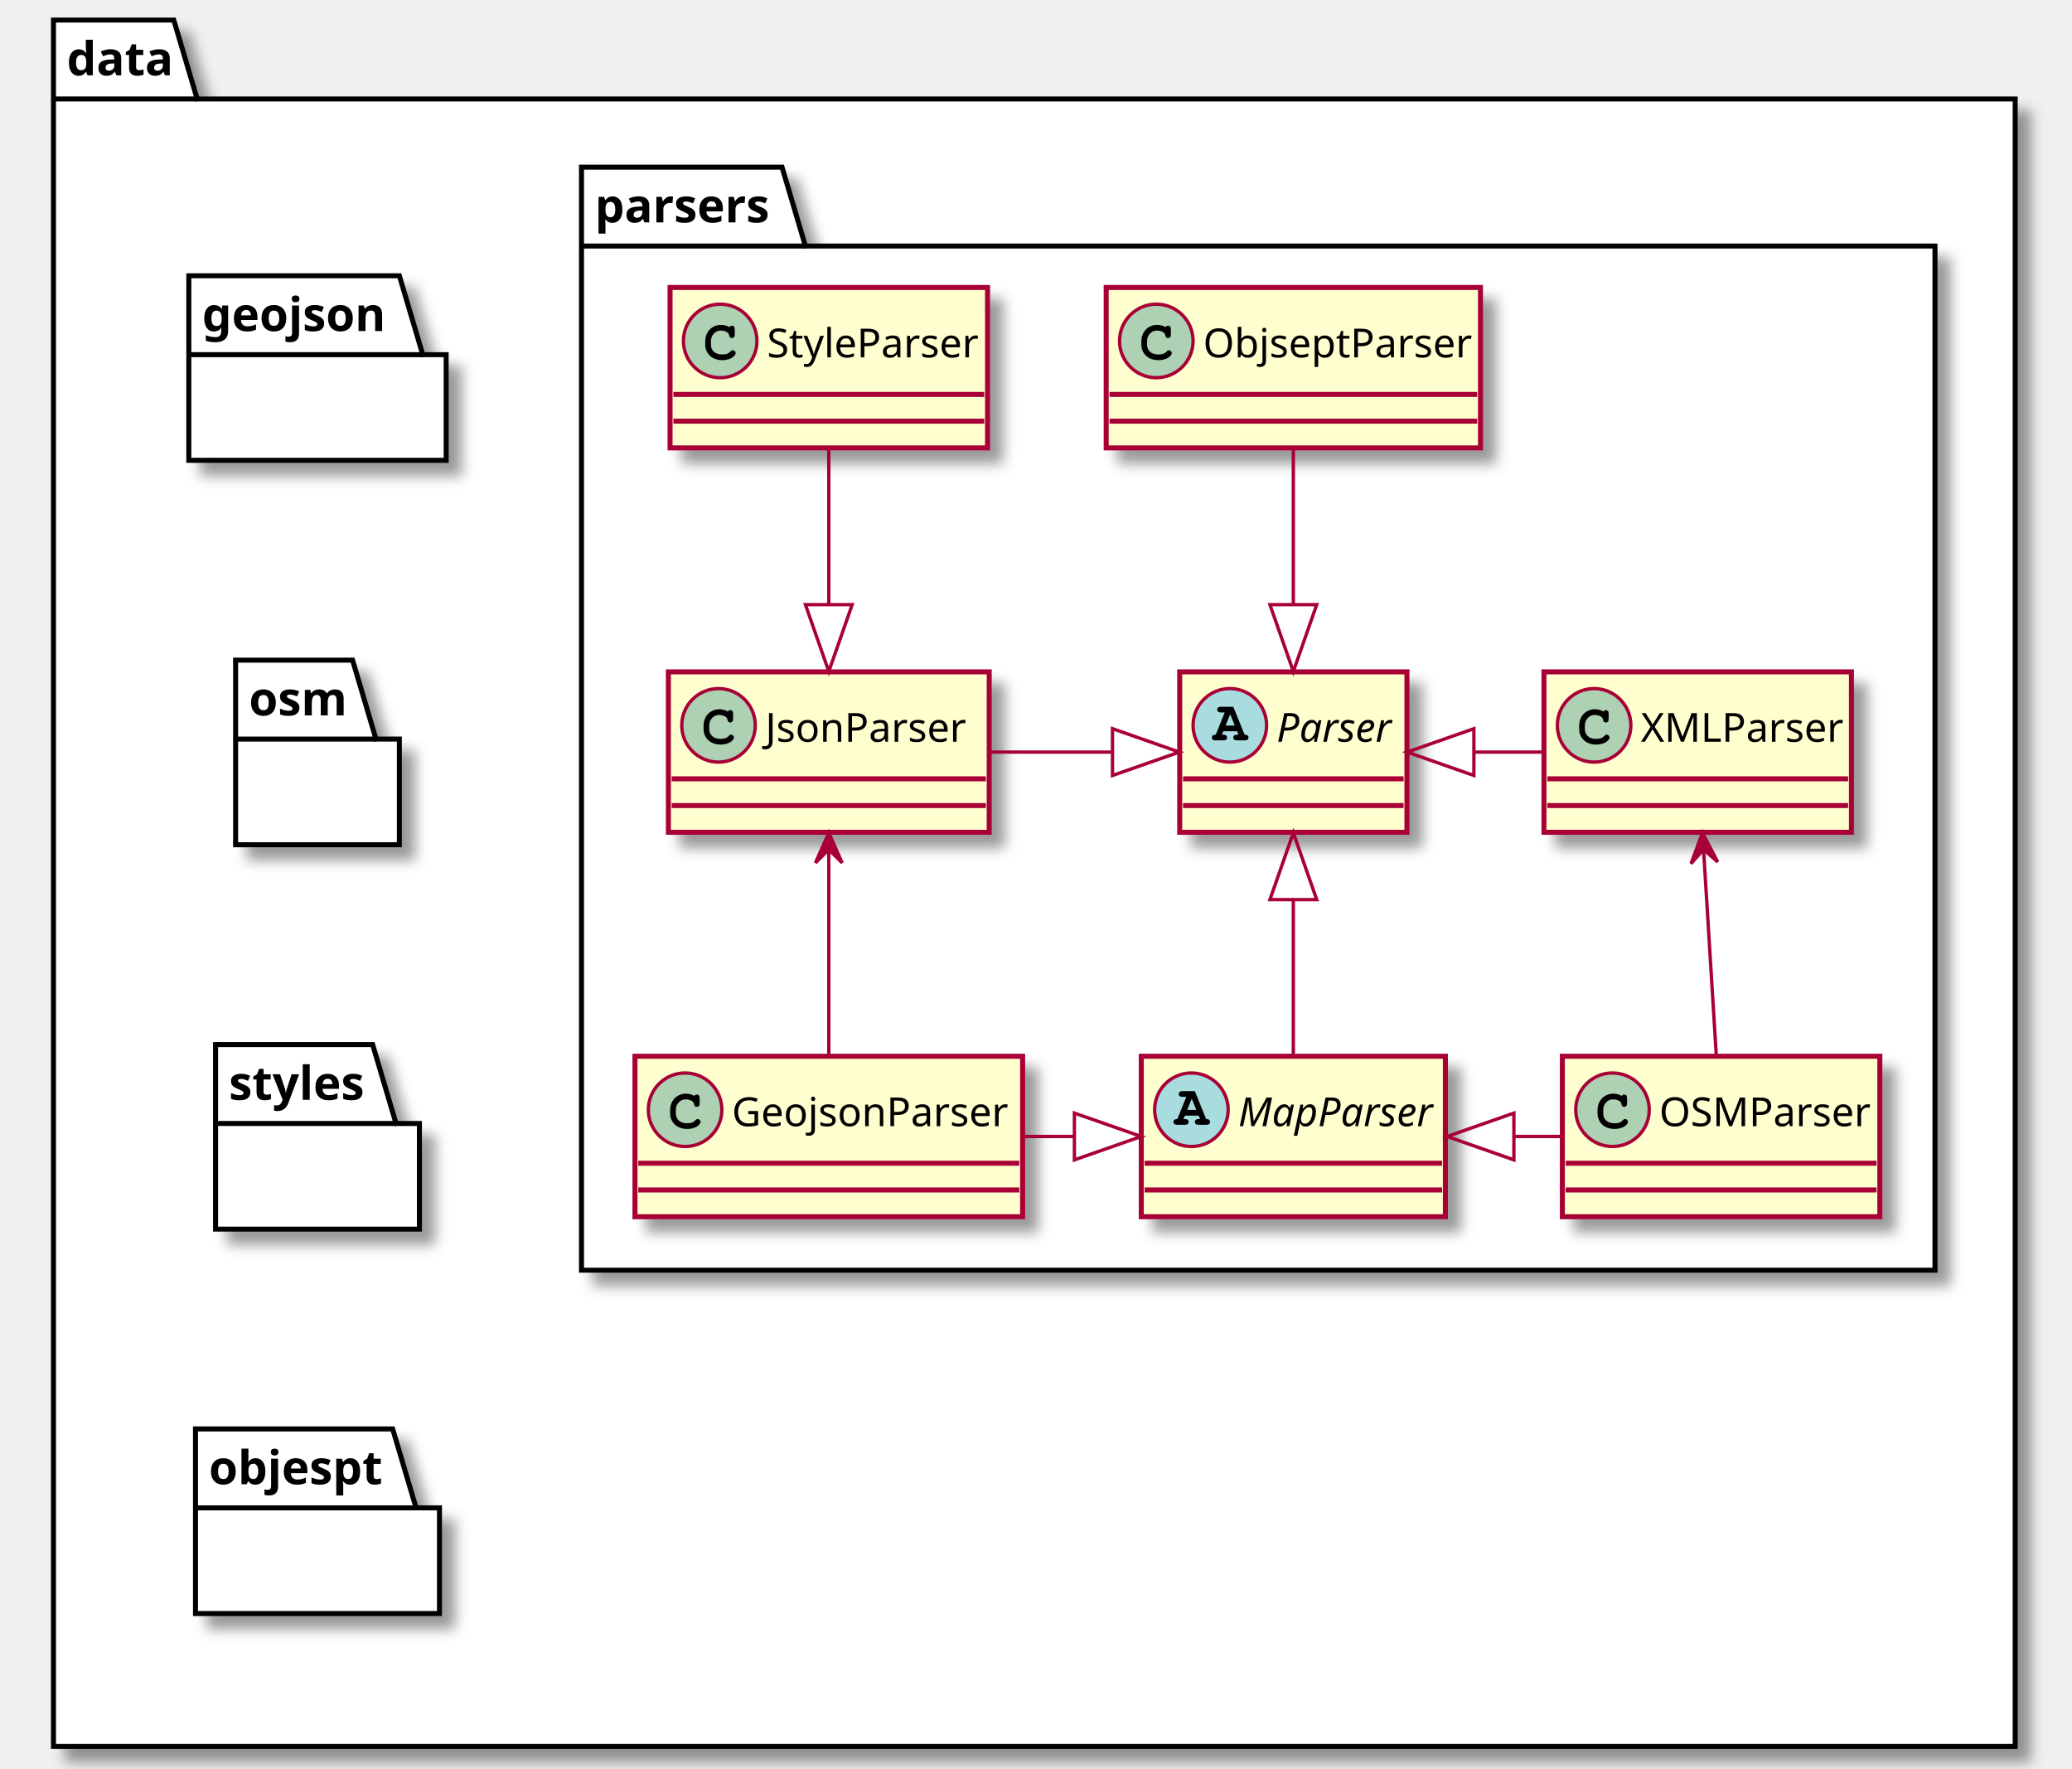
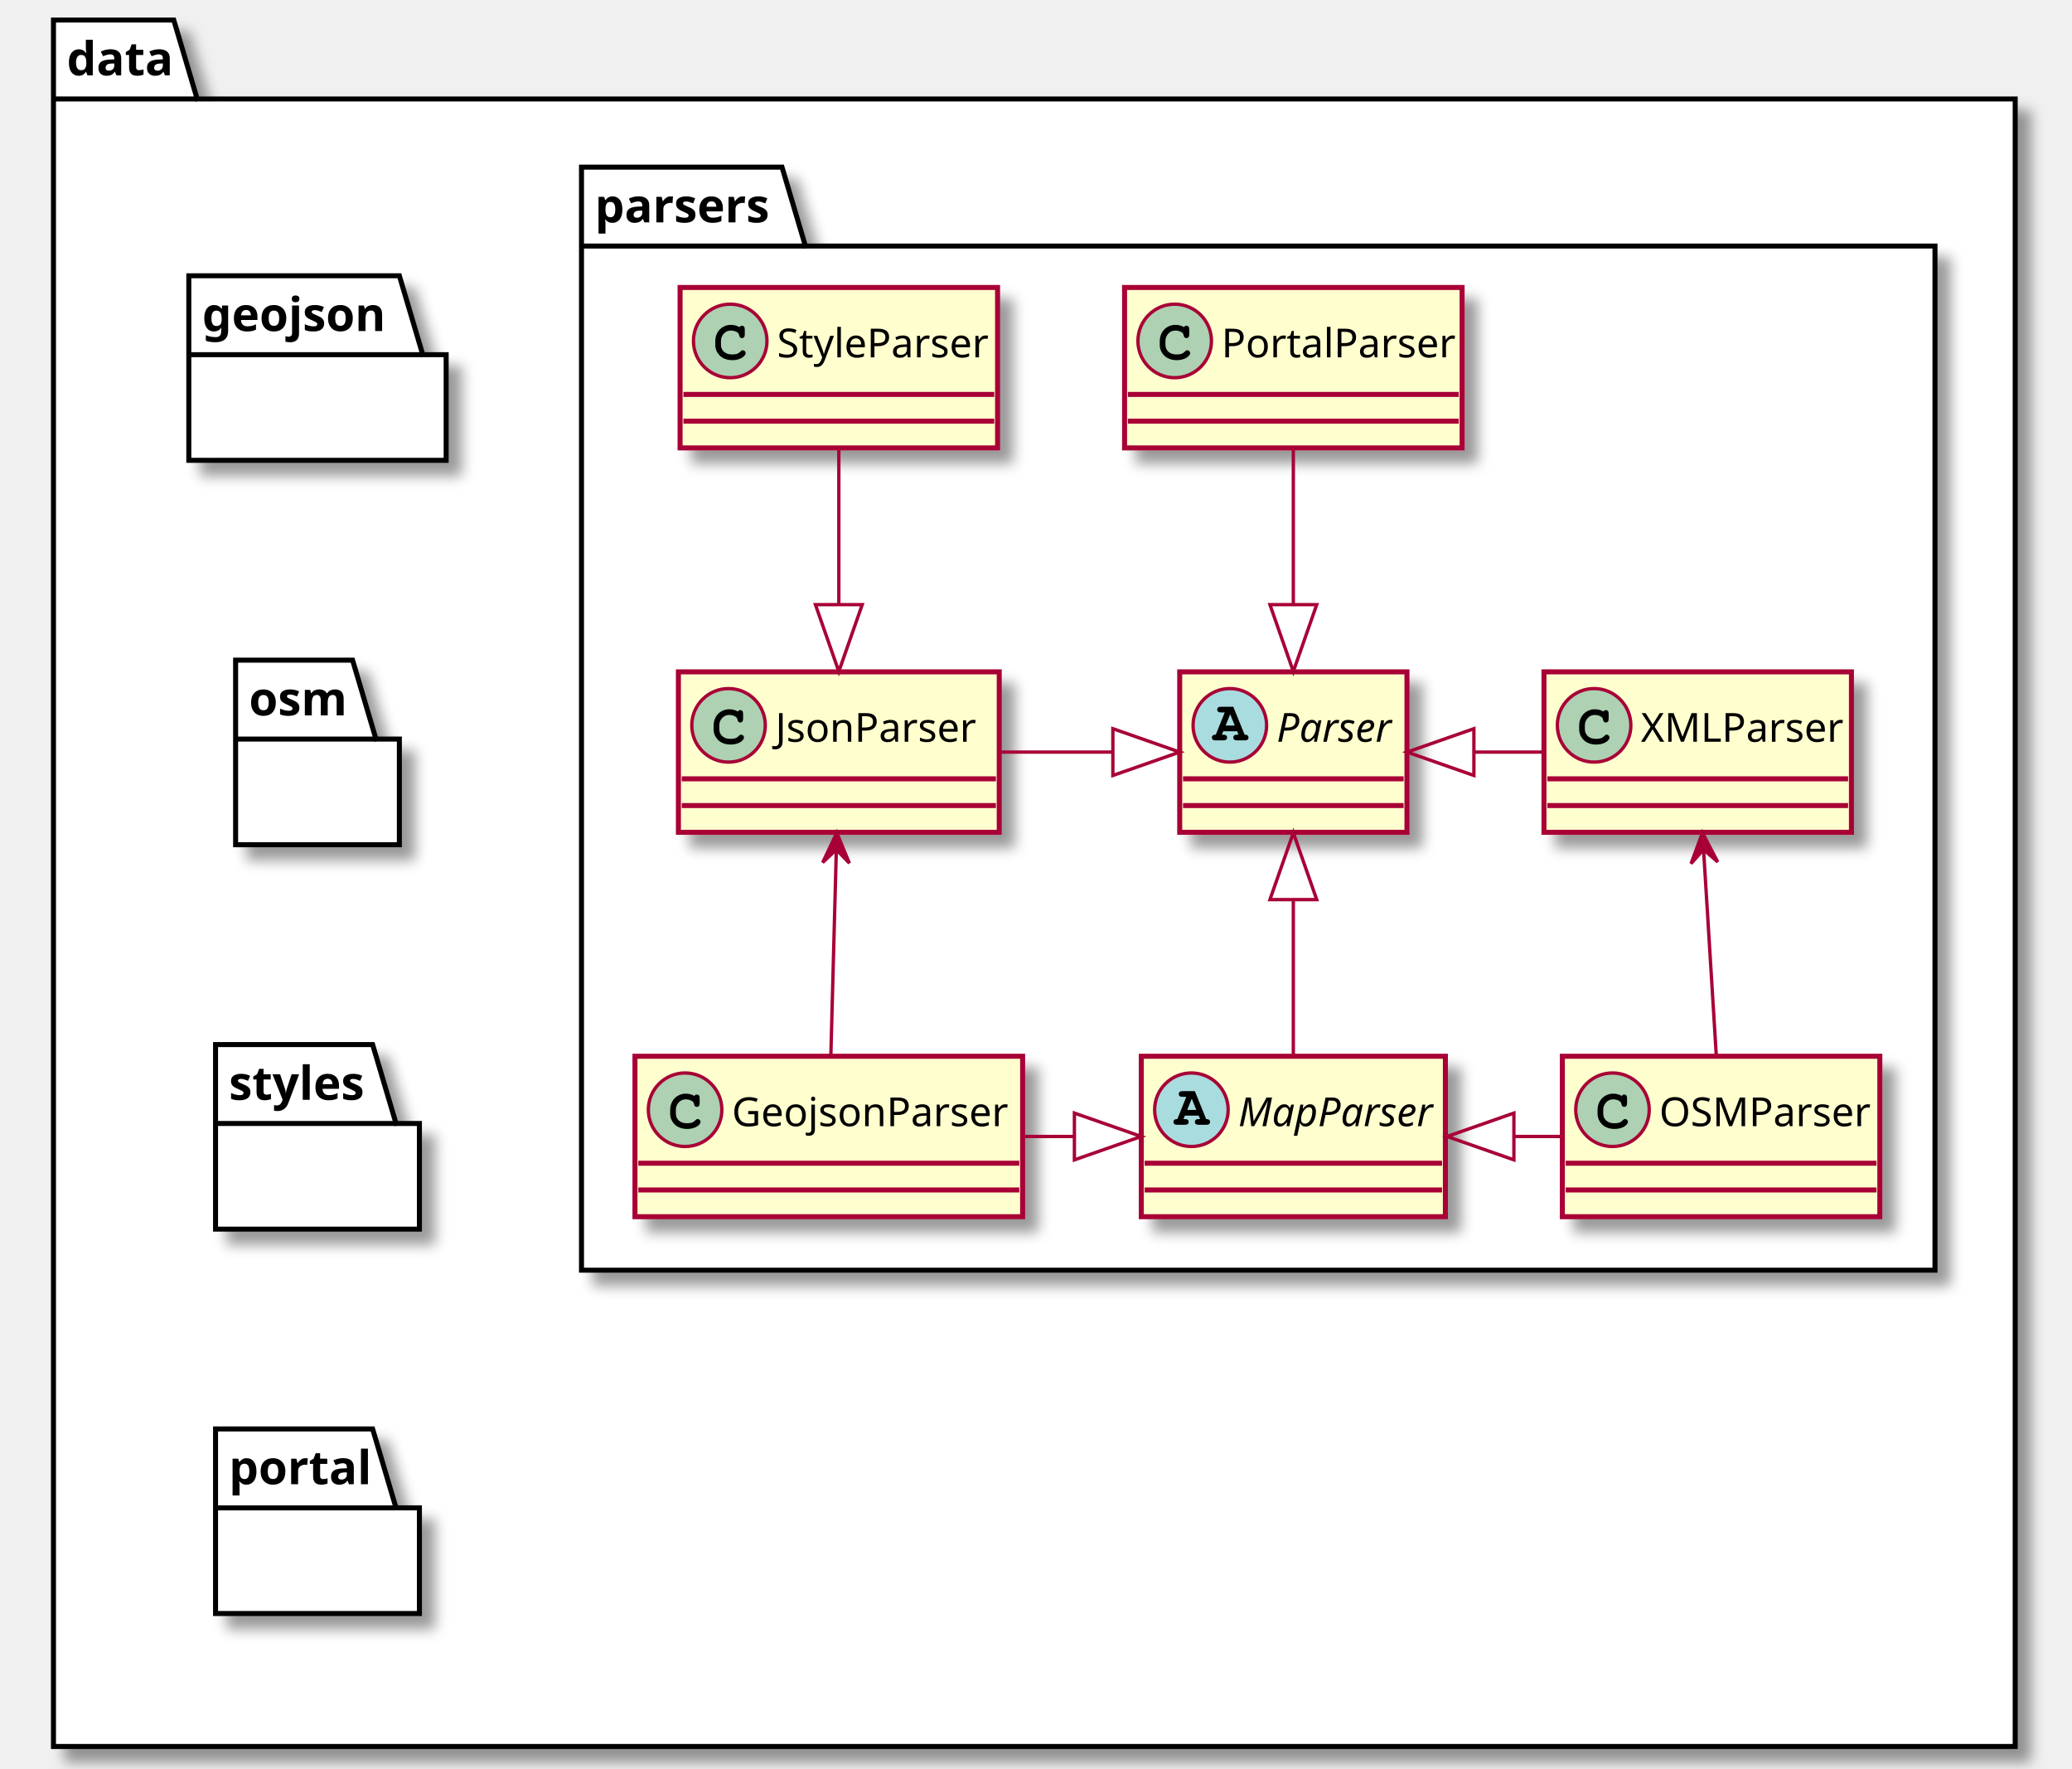
<svg xmlns="http://www.w3.org/2000/svg" contentScriptType="application/ecmascript" contentStyleType="text/css" height="529px" preserveAspectRatio="none" style="width:620px;height:529px;" version="1.1" viewBox="0 0 620 529" width="620px" zoomAndPan="magnify">
  <defs>
-     <filter height="300%" id="f14qytx7mujodc" width="300%" x="-1" y="-1">
+     <filter height="300%" id="f5f98uns0n8ix" width="300%" x="-1" y="-1">
      <feGaussianBlur result="blurOut" stdDeviation="2.0" />
      <feColorMatrix in="blurOut" result="blurOut2" type="matrix" values="0 0 0 0 0 0 0 0 0 0 0 0 0 0 0 0 0 0 .4 0" />
      <feOffset dx="4.0" dy="4.0" in="blurOut2" result="blurOut3" />
      <feBlend in="SourceGraphic" in2="blurOut3" mode="normal" />
    </filter>
  </defs>
  <g>
-     <polygon fill="#FFFFFF" filter="url(#f14qytx7mujodc)" points="16,6,52,6,59,29.609,603,29.609,603,522.5,16,522.5,16,6" style="stroke:#000000;stroke-width:1.5;" />
+     <polygon fill="#FFFFFF" filter="url(#f5f98uns0n8ix)" points="16,6,52,6,59,29.609,603,29.609,603,522.5,16,522.5,16,6" style="stroke:#000000;stroke-width:1.5;" />
    <line style="stroke:#000000;stroke-width:1.5;" x1="16" x2="59" y1="29.609" y2="29.609" />
    <text fill="#000000" font-family="sans-serif" font-size="14" font-weight="bold" lengthAdjust="spacing" textLength="30" x="20" y="22.533">data</text>
-     <polygon fill="#FFFFFF" filter="url(#f14qytx7mujodc)" points="174,50,234,50,241,73.609,579,73.609,579,380,174,380,174,50" style="stroke:#000000;stroke-width:1.5;" />
+     <polygon fill="#FFFFFF" filter="url(#f5f98uns0n8ix)" points="174,50,234,50,241,73.609,579,73.609,579,380,174,380,174,50" style="stroke:#000000;stroke-width:1.5;" />
    <line style="stroke:#000000;stroke-width:1.5;" x1="174" x2="241" y1="73.609" y2="73.609" />
    <text fill="#000000" font-family="sans-serif" font-size="14" font-weight="bold" lengthAdjust="spacing" textLength="54" x="178" y="66.533">parsers</text>
-     <rect codeLine="3" fill="#FEFECE" filter="url(#f14qytx7mujodc)" height="48" id="Parser" style="stroke:#A80036;stroke-width:1.5;" width="68" x="353" y="201" />
+     <rect codeLine="3" fill="#FEFECE" filter="url(#f5f98uns0n8ix)" height="48" id="Parser" style="stroke:#A80036;stroke-width:1.5;" width="68" x="353" y="201" />
    <ellipse cx="368" cy="217" fill="#A9DCDF" rx="11" ry="11" style="stroke:#A80036;stroke-width:1.0;" />
    <path d="M370.188,218.766 L366.047,218.766 L365.625,219.797 L366.047,219.797 Q366.656,219.797 366.922,220.031 Q367.188,220.266 367.188,220.656 Q367.188,221.031 366.922,221.266 Q366.656,221.5 366.047,221.5 L363.75,221.5 Q363.141,221.5 362.891,221.266 Q362.625,221.031 362.625,220.641 Q362.625,220.266 362.906,220.031 Q363.172,219.781 363.797,219.797 L366.469,213.141 L365.359,213.141 Q364.75,213.141 364.484,212.906 Q364.219,212.672 364.219,212.281 Q364.219,211.906 364.484,211.672 Q364.75,211.438 365.359,211.438 L369.031,211.438 L372.422,219.797 Q373.016,219.797 373.203,219.938 Q373.594,220.203 373.594,220.656 Q373.594,221.031 373.328,221.266 Q373.078,221.5 372.469,221.5 L370.172,221.5 Q369.562,221.5 369.297,221.266 Q369.031,221.031 369.031,220.641 Q369.031,220.266 369.297,220.031 Q369.562,219.797 370.172,219.797 L370.594,219.797 L370.188,218.766 Z M369.469,217.062 L368.109,213.688 L366.734,217.062 L369.469,217.062 Z " fill="#000000" />
    <text fill="#000000" font-family="sans-serif" font-size="12" font-style="italic" lengthAdjust="spacing" textLength="36" x="382" y="221.91">Parser</text>
    <line style="stroke:#A80036;stroke-width:1.5;" x1="354" x2="420" y1="233" y2="233" />
    <line style="stroke:#A80036;stroke-width:1.5;" x1="354" x2="420" y1="241" y2="241" />
-     <rect codeLine="5" fill="#FEFECE" filter="url(#f14qytx7mujodc)" height="48" id="JsonParser" style="stroke:#A80036;stroke-width:1.5;" width="96" x="200" y="201" />
-     <ellipse cx="215" cy="217" fill="#ADD1B2" rx="11" ry="11" style="stroke:#A80036;stroke-width:1.0;" />
-     <path d="M217.766,212.875 Q217.922,212.656 218.109,212.547 Q218.297,212.438 218.516,212.438 Q218.891,212.438 219.125,212.703 Q219.359,212.953 219.359,213.562 L219.359,215.016 Q219.359,215.625 219.125,215.891 Q218.891,216.156 218.516,216.156 Q218.172,216.156 217.969,215.953 Q217.766,215.766 217.656,215.25 Q217.609,214.891 217.422,214.703 Q217.094,214.328 216.484,214.109 Q215.875,213.891 215.25,213.891 Q214.484,213.891 213.844,214.219 Q213.219,214.547 212.719,215.297 Q212.234,216.047 212.234,217.078 L212.234,218.172 Q212.234,219.406 213.125,220.234 Q214.016,221.047 215.609,221.047 Q216.547,221.047 217.203,220.797 Q217.594,220.641 218.016,220.203 Q218.281,219.938 218.422,219.859 Q218.578,219.781 218.781,219.781 Q219.109,219.781 219.359,220.047 Q219.625,220.297 219.625,220.641 Q219.625,220.984 219.281,221.391 Q218.781,221.969 217.984,222.297 Q216.906,222.75 215.609,222.75 Q214.094,222.75 212.891,222.125 Q211.906,221.625 211.219,220.562 Q210.531,219.484 210.531,218.203 L210.531,217.047 Q210.531,215.719 211.141,214.578 Q211.766,213.422 212.859,212.812 Q213.953,212.188 215.188,212.188 Q215.922,212.188 216.562,212.359 Q217.219,212.516 217.766,212.875 Z " fill="#000000" />
-     <text fill="#000000" font-family="sans-serif" font-size="12" lengthAdjust="spacing" textLength="64" x="229" y="221.91">JsonParser</text>
-     <line style="stroke:#A80036;stroke-width:1.5;" x1="201" x2="295" y1="233" y2="233" />
-     <line style="stroke:#A80036;stroke-width:1.5;" x1="201" x2="295" y1="241" y2="241" />
-     <rect codeLine="6" fill="#FEFECE" filter="url(#f14qytx7mujodc)" height="48" id="XMLParser" style="stroke:#A80036;stroke-width:1.5;" width="92" x="462" y="201" />
+     <rect codeLine="5" fill="#FEFECE" filter="url(#f5f98uns0n8ix)" height="48" id="JsonParser" style="stroke:#A80036;stroke-width:1.5;" width="96" x="203" y="201" />
+     <ellipse cx="218" cy="217" fill="#ADD1B2" rx="11" ry="11" style="stroke:#A80036;stroke-width:1.0;" />
+     <path d="M220.766,212.875 Q220.922,212.656 221.109,212.547 Q221.297,212.438 221.516,212.438 Q221.891,212.438 222.125,212.703 Q222.359,212.953 222.359,213.562 L222.359,215.016 Q222.359,215.625 222.125,215.891 Q221.891,216.156 221.516,216.156 Q221.172,216.156 220.969,215.953 Q220.766,215.766 220.656,215.25 Q220.609,214.891 220.422,214.703 Q220.094,214.328 219.484,214.109 Q218.875,213.891 218.25,213.891 Q217.484,213.891 216.844,214.219 Q216.219,214.547 215.719,215.297 Q215.234,216.047 215.234,217.078 L215.234,218.172 Q215.234,219.406 216.125,220.234 Q217.016,221.047 218.609,221.047 Q219.547,221.047 220.203,220.797 Q220.594,220.641 221.016,220.203 Q221.281,219.938 221.422,219.859 Q221.578,219.781 221.781,219.781 Q222.109,219.781 222.359,220.047 Q222.625,220.297 222.625,220.641 Q222.625,220.984 222.281,221.391 Q221.781,221.969 220.984,222.297 Q219.906,222.75 218.609,222.75 Q217.094,222.75 215.891,222.125 Q214.906,221.625 214.219,220.562 Q213.531,219.484 213.531,218.203 L213.531,217.047 Q213.531,215.719 214.141,214.578 Q214.766,213.422 215.859,212.812 Q216.953,212.188 218.188,212.188 Q218.922,212.188 219.562,212.359 Q220.219,212.516 220.766,212.875 Z " fill="#000000" />
+     <text fill="#000000" font-family="sans-serif" font-size="12" lengthAdjust="spacing" textLength="64" x="232" y="221.91">JsonParser</text>
+     <line style="stroke:#A80036;stroke-width:1.5;" x1="204" x2="298" y1="233" y2="233" />
+     <line style="stroke:#A80036;stroke-width:1.5;" x1="204" x2="298" y1="241" y2="241" />
+     <rect codeLine="6" fill="#FEFECE" filter="url(#f5f98uns0n8ix)" height="48" id="XMLParser" style="stroke:#A80036;stroke-width:1.5;" width="92" x="462" y="201" />
    <ellipse cx="477" cy="217" fill="#ADD1B2" rx="11" ry="11" style="stroke:#A80036;stroke-width:1.0;" />
    <path d="M479.766,212.875 Q479.922,212.656 480.109,212.547 Q480.297,212.438 480.516,212.438 Q480.891,212.438 481.125,212.703 Q481.359,212.953 481.359,213.562 L481.359,215.016 Q481.359,215.625 481.125,215.891 Q480.891,216.156 480.516,216.156 Q480.172,216.156 479.969,215.953 Q479.766,215.766 479.656,215.25 Q479.609,214.891 479.422,214.703 Q479.094,214.328 478.484,214.109 Q477.875,213.891 477.25,213.891 Q476.484,213.891 475.844,214.219 Q475.219,214.547 474.719,215.297 Q474.234,216.047 474.234,217.078 L474.234,218.172 Q474.234,219.406 475.125,220.234 Q476.016,221.047 477.609,221.047 Q478.547,221.047 479.203,220.797 Q479.594,220.641 480.016,220.203 Q480.281,219.938 480.422,219.859 Q480.578,219.781 480.781,219.781 Q481.109,219.781 481.359,220.047 Q481.625,220.297 481.625,220.641 Q481.625,220.984 481.281,221.391 Q480.781,221.969 479.984,222.297 Q478.906,222.75 477.609,222.75 Q476.094,222.75 474.891,222.125 Q473.906,221.625 473.219,220.562 Q472.531,219.484 472.531,218.203 L472.531,217.047 Q472.531,215.719 473.141,214.578 Q473.766,213.422 474.859,212.812 Q475.953,212.188 477.188,212.188 Q477.922,212.188 478.562,212.359 Q479.219,212.516 479.766,212.875 Z " fill="#000000" />
    <text fill="#000000" font-family="sans-serif" font-size="12" lengthAdjust="spacing" textLength="60" x="491" y="221.91">XMLParser</text>
    <line style="stroke:#A80036;stroke-width:1.5;" x1="463" x2="553" y1="233" y2="233" />
    <line style="stroke:#A80036;stroke-width:1.5;" x1="463" x2="553" y1="241" y2="241" />
-     <rect codeLine="7" fill="#FEFECE" filter="url(#f14qytx7mujodc)" height="48" id="MapParser" style="stroke:#A80036;stroke-width:1.5;" width="91" x="341.5" y="316" />
+     <rect codeLine="7" fill="#FEFECE" filter="url(#f5f98uns0n8ix)" height="48" id="MapParser" style="stroke:#A80036;stroke-width:1.5;" width="91" x="341.5" y="316" />
    <ellipse cx="356.5" cy="332" fill="#A9DCDF" rx="11" ry="11" style="stroke:#A80036;stroke-width:1.0;" />
    <path d="M358.688,333.766 L354.547,333.766 L354.125,334.797 L354.547,334.797 Q355.156,334.797 355.422,335.031 Q355.688,335.266 355.688,335.656 Q355.688,336.031 355.422,336.266 Q355.156,336.5 354.547,336.5 L352.25,336.5 Q351.641,336.5 351.391,336.266 Q351.125,336.031 351.125,335.641 Q351.125,335.266 351.406,335.031 Q351.672,334.781 352.297,334.797 L354.969,328.141 L353.859,328.141 Q353.25,328.141 352.984,327.906 Q352.719,327.672 352.719,327.281 Q352.719,326.906 352.984,326.672 Q353.25,326.438 353.859,326.438 L357.531,326.438 L360.922,334.797 Q361.516,334.797 361.703,334.938 Q362.094,335.203 362.094,335.656 Q362.094,336.031 361.828,336.266 Q361.578,336.5 360.969,336.5 L358.672,336.5 Q358.062,336.5 357.797,336.266 Q357.531,336.031 357.531,335.641 Q357.531,335.266 357.797,335.031 Q358.062,334.797 358.672,334.797 L359.094,334.797 L358.688,333.766 Z M357.969,332.062 L356.609,328.688 L355.234,332.062 L357.969,332.062 Z " fill="#000000" />
    <text fill="#000000" font-family="sans-serif" font-size="12" font-style="italic" lengthAdjust="spacing" textLength="59" x="370.5" y="336.91">MapParser</text>
    <line style="stroke:#A80036;stroke-width:1.5;" x1="342.5" x2="431.5" y1="348" y2="348" />
    <line style="stroke:#A80036;stroke-width:1.5;" x1="342.5" x2="431.5" y1="356" y2="356" />
-     <rect codeLine="8" fill="#FEFECE" filter="url(#f14qytx7mujodc)" height="48" id="StyleParser" style="stroke:#A80036;stroke-width:1.5;" width="95" x="200.5" y="86" />
-     <ellipse cx="215.5" cy="102" fill="#ADD1B2" rx="11" ry="11" style="stroke:#A80036;stroke-width:1.0;" />
-     <path d="M218.266,97.875 Q218.422,97.656 218.609,97.547 Q218.797,97.438 219.016,97.438 Q219.391,97.438 219.625,97.703 Q219.859,97.953 219.859,98.562 L219.859,100.016 Q219.859,100.625 219.625,100.891 Q219.391,101.156 219.016,101.156 Q218.672,101.156 218.469,100.953 Q218.266,100.766 218.156,100.25 Q218.109,99.891 217.922,99.703 Q217.594,99.328 216.984,99.109 Q216.375,98.891 215.75,98.891 Q214.984,98.891 214.344,99.219 Q213.719,99.547 213.219,100.297 Q212.734,101.047 212.734,102.078 L212.734,103.172 Q212.734,104.406 213.625,105.234 Q214.516,106.047 216.109,106.047 Q217.047,106.047 217.703,105.797 Q218.094,105.641 218.516,105.203 Q218.781,104.938 218.922,104.859 Q219.078,104.781 219.281,104.781 Q219.609,104.781 219.859,105.047 Q220.125,105.297 220.125,105.641 Q220.125,105.984 219.781,106.391 Q219.281,106.969 218.484,107.297 Q217.406,107.75 216.109,107.75 Q214.594,107.75 213.391,107.125 Q212.406,106.625 211.719,105.562 Q211.031,104.484 211.031,103.203 L211.031,102.047 Q211.031,100.719 211.641,99.578 Q212.266,98.422 213.359,97.812 Q214.453,97.188 215.688,97.188 Q216.422,97.188 217.062,97.359 Q217.719,97.516 218.266,97.875 Z " fill="#000000" />
-     <text fill="#000000" font-family="sans-serif" font-size="12" lengthAdjust="spacing" textLength="63" x="229.5" y="106.91">StyleParser</text>
-     <line style="stroke:#A80036;stroke-width:1.5;" x1="201.5" x2="294.5" y1="118" y2="118" />
-     <line style="stroke:#A80036;stroke-width:1.5;" x1="201.5" x2="294.5" y1="126" y2="126" />
-     <rect codeLine="9" fill="#FEFECE" filter="url(#f14qytx7mujodc)" height="48" id="OSMParser" style="stroke:#A80036;stroke-width:1.5;" width="95" x="467.5" y="316" />
+     <rect codeLine="8" fill="#FEFECE" filter="url(#f5f98uns0n8ix)" height="48" id="StyleParser" style="stroke:#A80036;stroke-width:1.5;" width="95" x="203.5" y="86" />
+     <ellipse cx="218.5" cy="102" fill="#ADD1B2" rx="11" ry="11" style="stroke:#A80036;stroke-width:1.0;" />
+     <path d="M221.266,97.875 Q221.422,97.656 221.609,97.547 Q221.797,97.438 222.016,97.438 Q222.391,97.438 222.625,97.703 Q222.859,97.953 222.859,98.562 L222.859,100.016 Q222.859,100.625 222.625,100.891 Q222.391,101.156 222.016,101.156 Q221.672,101.156 221.469,100.953 Q221.266,100.766 221.156,100.25 Q221.109,99.891 220.922,99.703 Q220.594,99.328 219.984,99.109 Q219.375,98.891 218.75,98.891 Q217.984,98.891 217.344,99.219 Q216.719,99.547 216.219,100.297 Q215.734,101.047 215.734,102.078 L215.734,103.172 Q215.734,104.406 216.625,105.234 Q217.516,106.047 219.109,106.047 Q220.047,106.047 220.703,105.797 Q221.094,105.641 221.516,105.203 Q221.781,104.938 221.922,104.859 Q222.078,104.781 222.281,104.781 Q222.609,104.781 222.859,105.047 Q223.125,105.297 223.125,105.641 Q223.125,105.984 222.781,106.391 Q222.281,106.969 221.484,107.297 Q220.406,107.75 219.109,107.75 Q217.594,107.75 216.391,107.125 Q215.406,106.625 214.719,105.562 Q214.031,104.484 214.031,103.203 L214.031,102.047 Q214.031,100.719 214.641,99.578 Q215.266,98.422 216.359,97.812 Q217.453,97.188 218.688,97.188 Q219.422,97.188 220.062,97.359 Q220.719,97.516 221.266,97.875 Z " fill="#000000" />
+     <text fill="#000000" font-family="sans-serif" font-size="12" lengthAdjust="spacing" textLength="63" x="232.5" y="106.91">StyleParser</text>
+     <line style="stroke:#A80036;stroke-width:1.5;" x1="204.5" x2="297.5" y1="118" y2="118" />
+     <line style="stroke:#A80036;stroke-width:1.5;" x1="204.5" x2="297.5" y1="126" y2="126" />
+     <rect codeLine="9" fill="#FEFECE" filter="url(#f5f98uns0n8ix)" height="48" id="OSMParser" style="stroke:#A80036;stroke-width:1.5;" width="95" x="467.5" y="316" />
    <ellipse cx="482.5" cy="332" fill="#ADD1B2" rx="11" ry="11" style="stroke:#A80036;stroke-width:1.0;" />
    <path d="M485.266,327.875 Q485.422,327.656 485.609,327.547 Q485.797,327.438 486.016,327.438 Q486.391,327.438 486.625,327.703 Q486.859,327.953 486.859,328.562 L486.859,330.016 Q486.859,330.625 486.625,330.891 Q486.391,331.156 486.016,331.156 Q485.672,331.156 485.469,330.953 Q485.266,330.766 485.156,330.25 Q485.109,329.891 484.922,329.703 Q484.594,329.328 483.984,329.109 Q483.375,328.891 482.75,328.891 Q481.984,328.891 481.344,329.219 Q480.719,329.547 480.219,330.297 Q479.734,331.047 479.734,332.078 L479.734,333.172 Q479.734,334.406 480.625,335.234 Q481.516,336.047 483.109,336.047 Q484.047,336.047 484.703,335.797 Q485.094,335.641 485.516,335.203 Q485.781,334.938 485.922,334.859 Q486.078,334.781 486.281,334.781 Q486.609,334.781 486.859,335.047 Q487.125,335.297 487.125,335.641 Q487.125,335.984 486.781,336.391 Q486.281,336.969 485.484,337.297 Q484.406,337.75 483.109,337.75 Q481.594,337.75 480.391,337.125 Q479.406,336.625 478.719,335.562 Q478.031,334.484 478.031,333.203 L478.031,332.047 Q478.031,330.719 478.641,329.578 Q479.266,328.422 480.359,327.812 Q481.453,327.188 482.688,327.188 Q483.422,327.188 484.062,327.359 Q484.719,327.516 485.266,327.875 Z " fill="#000000" />
    <text fill="#000000" font-family="sans-serif" font-size="12" lengthAdjust="spacing" textLength="63" x="496.5" y="336.91">OSMParser</text>
    <line style="stroke:#A80036;stroke-width:1.5;" x1="468.5" x2="561.5" y1="348" y2="348" />
    <line style="stroke:#A80036;stroke-width:1.5;" x1="468.5" x2="561.5" y1="356" y2="356" />
-     <rect codeLine="10" fill="#FEFECE" filter="url(#f14qytx7mujodc)" height="48" id="GeojsonParser" style="stroke:#A80036;stroke-width:1.5;" width="116" x="190" y="316" />
+     <rect codeLine="10" fill="#FEFECE" filter="url(#f5f98uns0n8ix)" height="48" id="GeojsonParser" style="stroke:#A80036;stroke-width:1.5;" width="116" x="190" y="316" />
    <ellipse cx="205" cy="332" fill="#ADD1B2" rx="11" ry="11" style="stroke:#A80036;stroke-width:1.0;" />
    <path d="M207.766,327.875 Q207.922,327.656 208.109,327.547 Q208.297,327.438 208.516,327.438 Q208.891,327.438 209.125,327.703 Q209.359,327.953 209.359,328.562 L209.359,330.016 Q209.359,330.625 209.125,330.891 Q208.891,331.156 208.516,331.156 Q208.172,331.156 207.969,330.953 Q207.766,330.766 207.656,330.25 Q207.609,329.891 207.422,329.703 Q207.094,329.328 206.484,329.109 Q205.875,328.891 205.25,328.891 Q204.484,328.891 203.844,329.219 Q203.219,329.547 202.719,330.297 Q202.234,331.047 202.234,332.078 L202.234,333.172 Q202.234,334.406 203.125,335.234 Q204.016,336.047 205.609,336.047 Q206.547,336.047 207.203,335.797 Q207.594,335.641 208.016,335.203 Q208.281,334.938 208.422,334.859 Q208.578,334.781 208.781,334.781 Q209.109,334.781 209.359,335.047 Q209.625,335.297 209.625,335.641 Q209.625,335.984 209.281,336.391 Q208.781,336.969 207.984,337.297 Q206.906,337.75 205.609,337.75 Q204.094,337.75 202.891,337.125 Q201.906,336.625 201.219,335.562 Q200.531,334.484 200.531,333.203 L200.531,332.047 Q200.531,330.719 201.141,329.578 Q201.766,328.422 202.859,327.812 Q203.953,327.188 205.188,327.188 Q205.922,327.188 206.562,327.359 Q207.219,327.516 207.766,327.875 Z " fill="#000000" />
    <text fill="#000000" font-family="sans-serif" font-size="12" lengthAdjust="spacing" textLength="84" x="219" y="336.91">GeojsonParser</text>
    <line style="stroke:#A80036;stroke-width:1.5;" x1="191" x2="305" y1="348" y2="348" />
    <line style="stroke:#A80036;stroke-width:1.5;" x1="191" x2="305" y1="356" y2="356" />
-     <rect codeLine="11" fill="#FEFECE" filter="url(#f14qytx7mujodc)" height="48" id="ObjseptParser" style="stroke:#A80036;stroke-width:1.5;" width="112" x="331" y="86" />
-     <ellipse cx="346" cy="102" fill="#ADD1B2" rx="11" ry="11" style="stroke:#A80036;stroke-width:1.0;" />
-     <path d="M348.766,97.875 Q348.922,97.656 349.109,97.547 Q349.297,97.438 349.516,97.438 Q349.891,97.438 350.125,97.703 Q350.359,97.953 350.359,98.562 L350.359,100.016 Q350.359,100.625 350.125,100.891 Q349.891,101.156 349.516,101.156 Q349.172,101.156 348.969,100.953 Q348.766,100.766 348.656,100.25 Q348.609,99.891 348.422,99.703 Q348.094,99.328 347.484,99.109 Q346.875,98.891 346.25,98.891 Q345.484,98.891 344.844,99.219 Q344.219,99.547 343.719,100.297 Q343.234,101.047 343.234,102.078 L343.234,103.172 Q343.234,104.406 344.125,105.234 Q345.016,106.047 346.609,106.047 Q347.547,106.047 348.203,105.797 Q348.594,105.641 349.016,105.203 Q349.281,104.938 349.422,104.859 Q349.578,104.781 349.781,104.781 Q350.109,104.781 350.359,105.047 Q350.625,105.297 350.625,105.641 Q350.625,105.984 350.281,106.391 Q349.781,106.969 348.984,107.297 Q347.906,107.75 346.609,107.75 Q345.094,107.75 343.891,107.125 Q342.906,106.625 342.219,105.562 Q341.531,104.484 341.531,103.203 L341.531,102.047 Q341.531,100.719 342.141,99.578 Q342.766,98.422 343.859,97.812 Q344.953,97.188 346.188,97.188 Q346.922,97.188 347.562,97.359 Q348.219,97.516 348.766,97.875 Z " fill="#000000" />
-     <text fill="#000000" font-family="sans-serif" font-size="12" lengthAdjust="spacing" textLength="80" x="360" y="106.91">ObjseptParser</text>
-     <line style="stroke:#A80036;stroke-width:1.5;" x1="332" x2="442" y1="118" y2="118" />
-     <line style="stroke:#A80036;stroke-width:1.5;" x1="332" x2="442" y1="126" y2="126" />
-     <polygon fill="#FFFFFF" filter="url(#f14qytx7mujodc)" points="58.5,427.5,117.5,427.5,124.5,451.109,131.5,451.109,131.5,482.719,58.5,482.719,58.5,427.5" style="stroke:#000000;stroke-width:1.5;" />
-     <line style="stroke:#000000;stroke-width:1.5;" x1="58.5" x2="124.5" y1="451.109" y2="451.109" />
-     <text fill="#000000" font-family="sans-serif" font-size="14" font-weight="bold" lengthAdjust="spacing" textLength="53" x="62.5" y="444.033">objespt</text>
-     <polygon fill="#FFFFFF" filter="url(#f14qytx7mujodc)" points="56.5,82.5,119.5,82.5,126.5,106.109,133.5,106.109,133.5,137.719,56.5,137.719,56.5,82.5" style="stroke:#000000;stroke-width:1.5;" />
+     <rect codeLine="11" fill="#FEFECE" filter="url(#f5f98uns0n8ix)" height="48" id="PortalParser" style="stroke:#A80036;stroke-width:1.5;" width="101" x="336.5" y="86" />
+     <ellipse cx="351.5" cy="102" fill="#ADD1B2" rx="11" ry="11" style="stroke:#A80036;stroke-width:1.0;" />
+     <path d="M354.266,97.875 Q354.422,97.656 354.609,97.547 Q354.797,97.438 355.016,97.438 Q355.391,97.438 355.625,97.703 Q355.859,97.953 355.859,98.562 L355.859,100.016 Q355.859,100.625 355.625,100.891 Q355.391,101.156 355.016,101.156 Q354.672,101.156 354.469,100.953 Q354.266,100.766 354.156,100.25 Q354.109,99.891 353.922,99.703 Q353.594,99.328 352.984,99.109 Q352.375,98.891 351.75,98.891 Q350.984,98.891 350.344,99.219 Q349.719,99.547 349.219,100.297 Q348.734,101.047 348.734,102.078 L348.734,103.172 Q348.734,104.406 349.625,105.234 Q350.516,106.047 352.109,106.047 Q353.047,106.047 353.703,105.797 Q354.094,105.641 354.516,105.203 Q354.781,104.938 354.922,104.859 Q355.078,104.781 355.281,104.781 Q355.609,104.781 355.859,105.047 Q356.125,105.297 356.125,105.641 Q356.125,105.984 355.781,106.391 Q355.281,106.969 354.484,107.297 Q353.406,107.75 352.109,107.75 Q350.594,107.75 349.391,107.125 Q348.406,106.625 347.719,105.562 Q347.031,104.484 347.031,103.203 L347.031,102.047 Q347.031,100.719 347.641,99.578 Q348.266,98.422 349.359,97.812 Q350.453,97.188 351.688,97.188 Q352.422,97.188 353.062,97.359 Q353.719,97.516 354.266,97.875 Z " fill="#000000" />
+     <text fill="#000000" font-family="sans-serif" font-size="12" lengthAdjust="spacing" textLength="69" x="365.5" y="106.91">PortalParser</text>
+     <line style="stroke:#A80036;stroke-width:1.5;" x1="337.5" x2="436.5" y1="118" y2="118" />
+     <line style="stroke:#A80036;stroke-width:1.5;" x1="337.5" x2="436.5" y1="126" y2="126" />
+     <polygon fill="#FFFFFF" filter="url(#f5f98uns0n8ix)" points="64.5,427.5,111.5,427.5,118.5,451.109,125.5,451.109,125.5,482.719,64.5,482.719,64.5,427.5" style="stroke:#000000;stroke-width:1.5;" />
+     <line style="stroke:#000000;stroke-width:1.5;" x1="64.5" x2="118.5" y1="451.109" y2="451.109" />
+     <text fill="#000000" font-family="sans-serif" font-size="14" font-weight="bold" lengthAdjust="spacing" textLength="41" x="68.5" y="444.033">portal</text>
+     <polygon fill="#FFFFFF" filter="url(#f5f98uns0n8ix)" points="56.5,82.5,119.5,82.5,126.5,106.109,133.5,106.109,133.5,137.719,56.5,137.719,56.5,82.5" style="stroke:#000000;stroke-width:1.5;" />
    <line style="stroke:#000000;stroke-width:1.5;" x1="56.5" x2="126.5" y1="106.109" y2="106.109" />
    <text fill="#000000" font-family="sans-serif" font-size="14" font-weight="bold" lengthAdjust="spacing" textLength="57" x="60.5" y="99.033">geojson</text>
-     <polygon fill="#FFFFFF" filter="url(#f14qytx7mujodc)" points="70.5,197.5,105.5,197.5,112.5,221.109,119.5,221.109,119.5,252.719,70.5,252.719,70.5,197.5" style="stroke:#000000;stroke-width:1.5;" />
+     <polygon fill="#FFFFFF" filter="url(#f5f98uns0n8ix)" points="70.5,197.5,105.5,197.5,112.5,221.109,119.5,221.109,119.5,252.719,70.5,252.719,70.5,197.5" style="stroke:#000000;stroke-width:1.5;" />
    <line style="stroke:#000000;stroke-width:1.5;" x1="70.5" x2="112.5" y1="221.109" y2="221.109" />
    <text fill="#000000" font-family="sans-serif" font-size="14" font-weight="bold" lengthAdjust="spacing" textLength="29" x="74.5" y="214.033">osm</text>
-     <polygon fill="#FFFFFF" filter="url(#f14qytx7mujodc)" points="64.5,312.5,111.5,312.5,118.5,336.109,125.5,336.109,125.5,367.719,64.5,367.719,64.5,312.5" style="stroke:#000000;stroke-width:1.5;" />
+     <polygon fill="#FFFFFF" filter="url(#f5f98uns0n8ix)" points="64.5,312.5,111.5,312.5,118.5,336.109,125.5,336.109,125.5,367.719,64.5,367.719,64.5,312.5" style="stroke:#000000;stroke-width:1.5;" />
    <line style="stroke:#000000;stroke-width:1.5;" x1="64.5" x2="118.5" y1="336.109" y2="336.109" />
    <text fill="#000000" font-family="sans-serif" font-size="14" font-weight="bold" lengthAdjust="spacing" textLength="41" x="68.5" y="329.033">styles</text>
-     <path codeLine="13" d="M296.05,225 C308.19,225 320.33,225 332.47,225 " fill="none" id="JsonParser-to-Parser" style="stroke:#A80036;stroke-width:1.0;" />
-     <polygon fill="none" points="332.89,218,352.89,225,332.89,232,332.89,218" style="stroke:#A80036;stroke-width:1.0;" />
+     <path codeLine="13" d="M299.08,225 C310.31,225 321.55,225 332.78,225 " fill="none" id="JsonParser-to-Parser" style="stroke:#A80036;stroke-width:1.0;" />
+     <polygon fill="none" points="333,218,353,225,333,232,333,218" style="stroke:#A80036;stroke-width:1.0;" />
    <path codeLine="14" d="M441.1,225 C448,225 454.9,225 461.8,225 " fill="none" id="Parser-backto-XMLParser" style="stroke:#A80036;stroke-width:1.0;" />
    <polygon fill="none" points="441.03,232,421.03,225,441.03,218,441.03,232" style="stroke:#A80036;stroke-width:1.0;" />
    <path codeLine="15" d="M387,269.34 C387,285.18 387,302.49 387,315.89 " fill="none" id="Parser-backto-MapParser" style="stroke:#A80036;stroke-width:1.0;" />
    <polygon fill="none" points="380,269.14,387,249.14,394,269.14,380,269.14" style="stroke:#A80036;stroke-width:1.0;" />
    <path codeLine="16" d="M453.08,340 C457.81,340 462.54,340 467.27,340 " fill="none" id="MapParser-backto-OSMParser" style="stroke:#A80036;stroke-width:1.0;" />
    <polygon fill="none" points="453,347,433,340,453,333,453,347" style="stroke:#A80036;stroke-width:1.0;" />
    <path codeLine="17" d="M306.1,340 C311.17,340 316.24,340 321.31,340 " fill="none" id="GeojsonParser-to-MapParser" style="stroke:#A80036;stroke-width:1.0;" />
    <polygon fill="none" points="321.49,333,341.49,340,321.49,347,321.49,333" style="stroke:#A80036;stroke-width:1.0;" />
    <path codeLine="18" d="M509.76,254.34 C510.93,273.35 512.46,298.07 513.57,315.89 " fill="none" id="XMLParser-backto-OSMParser" style="stroke:#A80036;stroke-width:1.0;" />
    <polygon fill="#A80036" points="509.43,249.14,506.004,258.374,509.745,254.13,513.988,257.87,509.43,249.14" style="stroke:#A80036;stroke-width:1.0;" />
-     <path codeLine="19" d="M248,254.34 C248,273.35 248,298.07 248,315.89 " fill="none" id="JsonParser-backto-GeojsonParser" style="stroke:#A80036;stroke-width:1.0;" />
-     <polygon fill="#A80036" points="248,249.14,244,258.14,248,254.14,252,258.14,248,249.14" style="stroke:#A80036;stroke-width:1.0;" />
-     <path codeLine="20" d="M248,134.14 C248,147.55 248,164.86 248,180.7 " fill="none" id="StyleParser-to-JsonParser" style="stroke:#A80036;stroke-width:1.0;" />
-     <polygon fill="none" points="255,180.89,248,200.89,241,180.89,255,180.89" style="stroke:#A80036;stroke-width:1.0;" />
-     <path codeLine="21" d="M387,134.14 C387,147.55 387,164.86 387,180.7 " fill="none" id="ObjseptParser-to-Parser" style="stroke:#A80036;stroke-width:1.0;" />
+     <path codeLine="19" d="M250.25,254.34 C249.74,273.35 249.09,298.07 248.61,315.89 " fill="none" id="JsonParser-backto-GeojsonParser" style="stroke:#A80036;stroke-width:1.0;" />
+     <polygon fill="#A80036" points="250.39,249.14,246.16,258.034,250.262,254.138,254.157,258.24,250.39,249.14" style="stroke:#A80036;stroke-width:1.0;" />
+     <path codeLine="20" d="M251,134.14 C251,147.55 251,164.86 251,180.7 " fill="none" id="StyleParser-to-JsonParser" style="stroke:#A80036;stroke-width:1.0;" />
+     <polygon fill="none" points="258,180.89,251,200.89,244,180.89,258,180.89" style="stroke:#A80036;stroke-width:1.0;" />
+     <path codeLine="21" d="M387,134.14 C387,147.55 387,164.86 387,180.7 " fill="none" id="PortalParser-to-Parser" style="stroke:#A80036;stroke-width:1.0;" />
    <polygon fill="none" points="394,180.89,387,200.89,380,180.89,394,180.89" style="stroke:#A80036;stroke-width:1.0;" />
  </g>
</svg>
